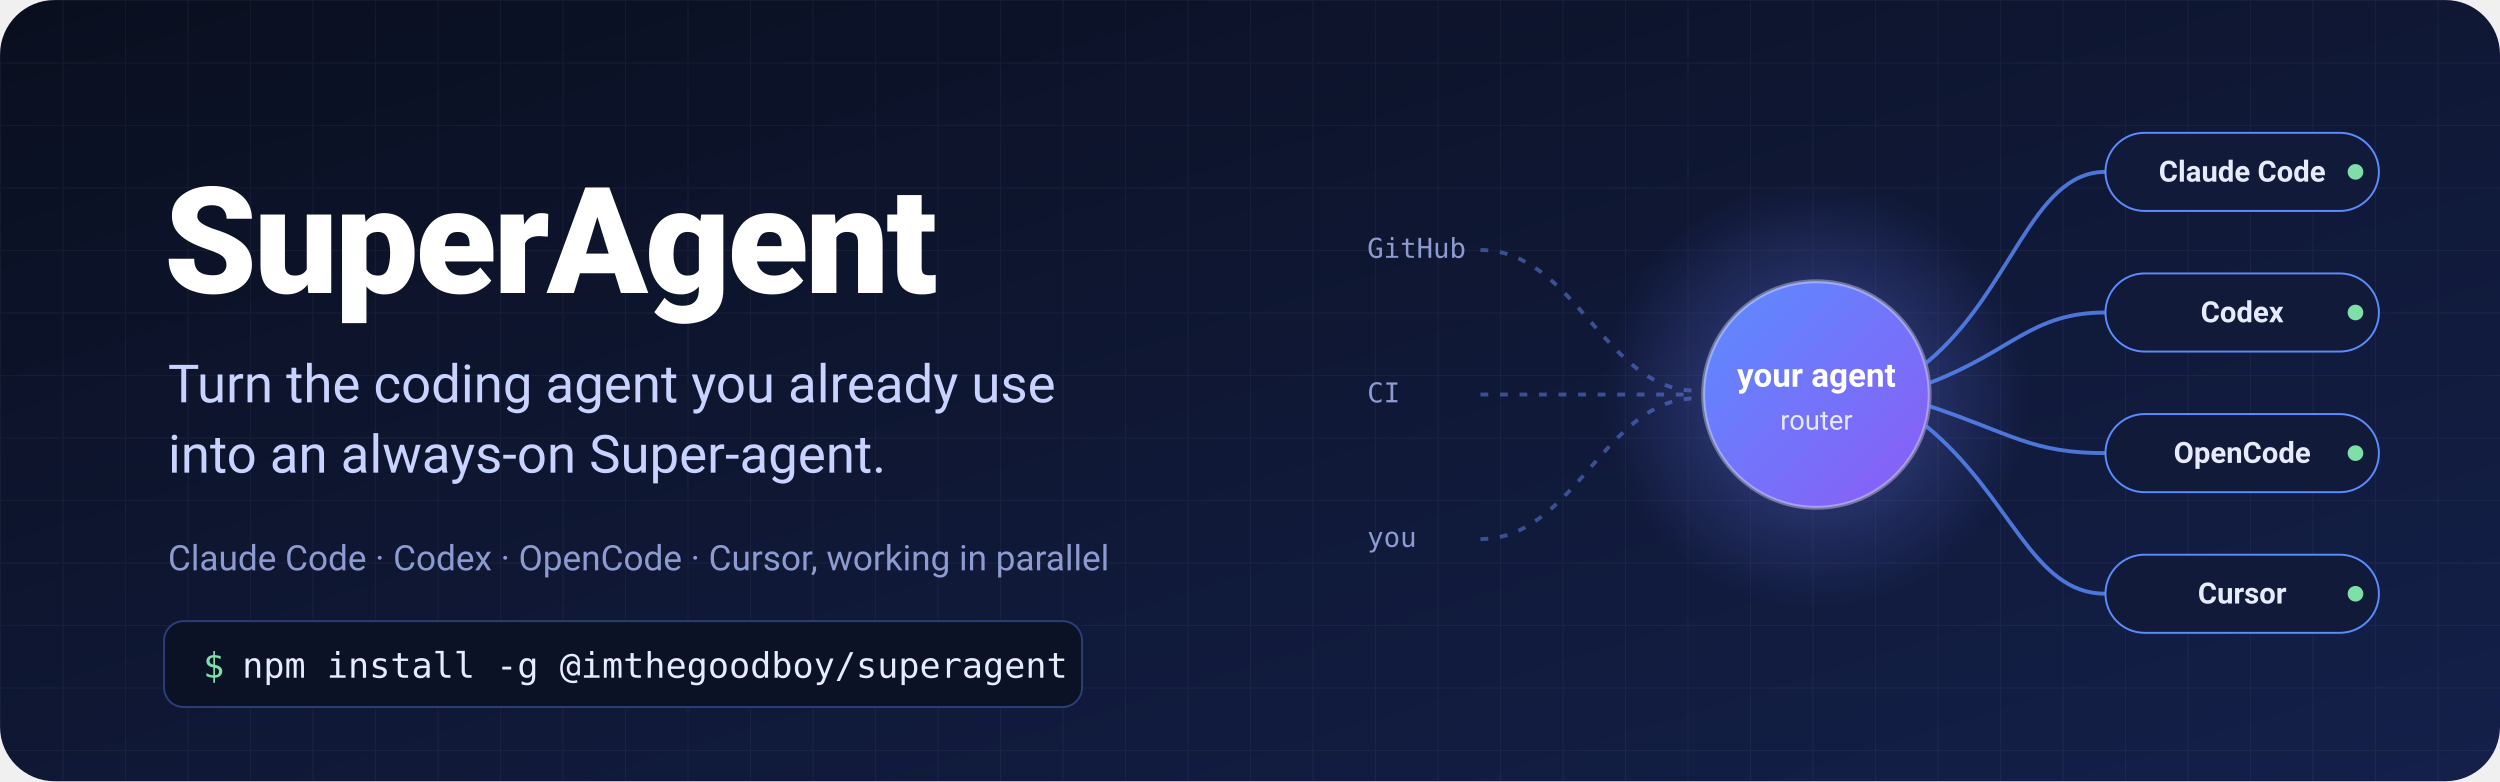
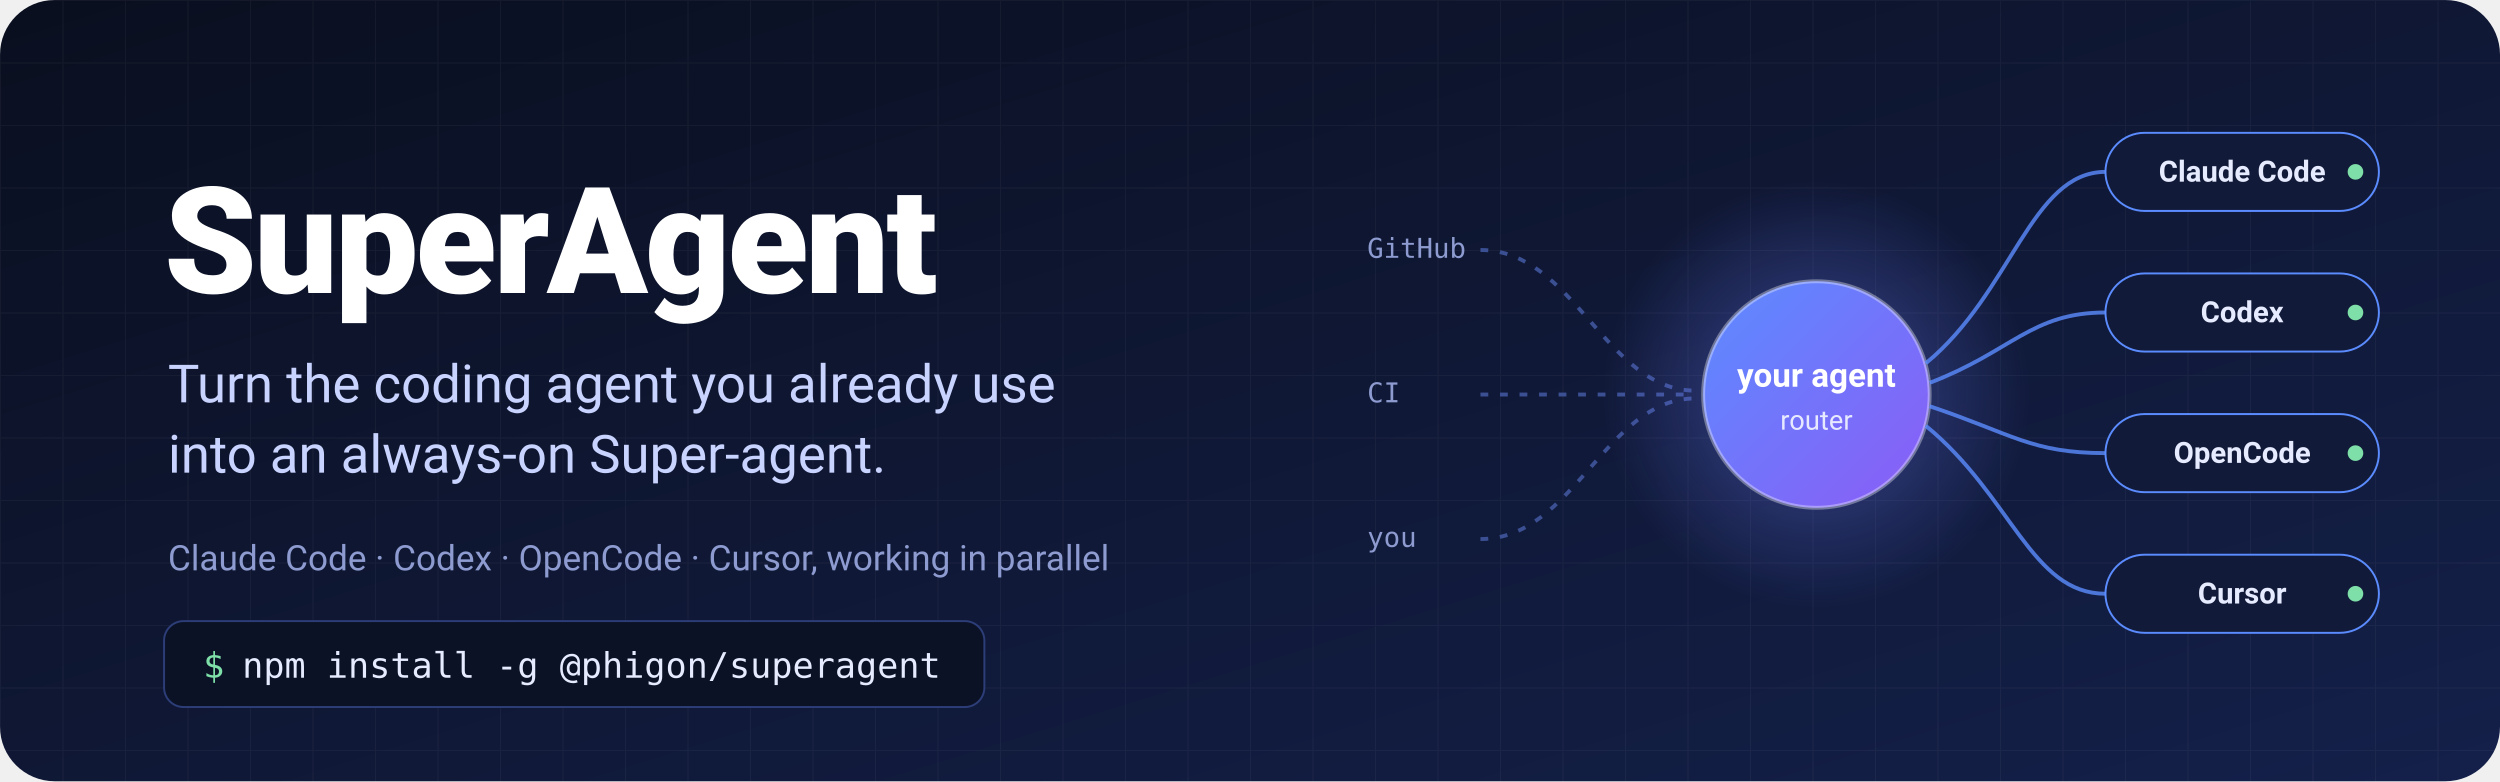
<svg xmlns="http://www.w3.org/2000/svg" width="1280" height="400" viewBox="0 0 1280 400" role="img" aria-label="SuperAgent: turn the coding agent you already use into an always-on Super-agent">
  <defs>
    <linearGradient id="bg" x1="0" y1="0" x2="1" y2="1">
      <stop offset="0" stop-color="#0a0f1f" />
      <stop offset="1" stop-color="#14204a" />
    </linearGradient>
    <linearGradient id="accent" x1="0" y1="0" x2="1" y2="1">
      <stop offset="0" stop-color="#5b8cff" />
      <stop offset="1" stop-color="#8b5cf6" />
    </linearGradient>
    <radialGradient id="glow" cx="0.5" cy="0.5" r="0.5">
      <stop offset="0" stop-color="#6d7dff" stop-opacity="0.45" />
      <stop offset="1" stop-color="#6d7dff" stop-opacity="0" />
    </radialGradient>
    <pattern id="grid" width="32" height="32" patternUnits="userSpaceOnUse">
      <path d="M32 0H0V32" fill="none" stroke="#ffffff" stroke-opacity="0.04" />
    </pattern>
  </defs>
  <rect width="1280" height="400" rx="28" fill="url(#bg)" />
  <rect width="1280" height="400" rx="28" fill="url(#grid)" />
  <g font-family="ui-sans-serif, -apple-system, 'Segoe UI', Roboto, Helvetica, Arial, sans-serif">
    <text x="84" y="150" font-size="76" font-weight="800" fill="#ffffff" letter-spacing="-1.5">SuperAgent</text>
    <text x="86" y="206" font-size="27" fill="#c9d3ff">Turn the coding agent you already use</text>
    <text x="86" y="242" font-size="27" fill="#c9d3ff">into an always-on Super-agent.</text>
    <text x="86" y="292" font-size="18" fill="#8d9bd0">Claude Code · Codex · OpenCode · Cursor, working in parallel</text>
  </g>
  <g font-family="ui-monospace, 'Cascadia Mono', Menlo, Consolas, monospace">
-     <rect x="84" y="318" width="470" height="44" rx="10" fill="#0b1226" stroke="#2c3d78" />
+     <rect x="84" y="318" width="420" height="44" rx="10" fill="#0b1226" stroke="#2c3d78" />
    <text x="104" y="347" font-size="18" fill="#7ee0a8">$</text>
-     <text x="124" y="347" font-size="18" fill="#e6ebff">npm install -g @imthegoodboy/superagent</text>
+     <text x="124" y="347" font-size="18" fill="#e6ebff">npm install -g @phigon/superagent</text>
  </g>
  <g font-family="ui-monospace, 'Cascadia Mono', Menlo, Consolas, monospace" font-size="14" fill="#8d9bd0">
    <text x="700" y="132">GitHub</text>
    <text x="700" y="206">CI</text>
    <text x="700" y="280">you</text>
  </g>
  <g stroke="#3b4f93" stroke-width="2" fill="none" stroke-dasharray="4 6">
    <path d="M758 128 C 806 128, 822 200, 868 200" />
    <path d="M758 202 L 868 202" />
    <path d="M758 276 C 806 276, 822 204, 868 204" />
  </g>
  <circle cx="930" cy="202" r="110" fill="url(#glow)" />
  <circle cx="930" cy="202" r="58" fill="url(#accent)" />
  <circle cx="930" cy="202" r="58" fill="none" stroke="#ffffff" stroke-opacity="0.35" stroke-width="2" />
  <text x="930" y="198" text-anchor="middle" font-family="ui-sans-serif, -apple-system, 'Segoe UI', Roboto, Helvetica, Arial, sans-serif" font-size="17" font-weight="700" fill="#ffffff">your agent</text>
  <text x="930" y="220" text-anchor="middle" font-family="ui-sans-serif, -apple-system, 'Segoe UI', Roboto, Helvetica, Arial, sans-serif" font-size="14" fill="#e7e9ff">router</text>
  <g stroke="#5b8cff" stroke-width="2" fill="none" stroke-opacity="0.8">
    <path d="M986 186 C 1030 150, 1040 88, 1078 88" />
    <path d="M988 196 C 1030 180, 1040 160, 1078 160" />
    <path d="M988 208 C 1030 222, 1040 232, 1078 232" />
    <path d="M986 218 C 1030 254, 1040 304, 1078 304" />
  </g>
  <g font-family="ui-sans-serif, -apple-system, 'Segoe UI', Roboto, Helvetica, Arial, sans-serif" font-size="15" font-weight="600">
    <rect x="1078" y="68" width="140" height="40" rx="20" fill="#111a38" stroke="#5b8cff" />
    <text x="1148" y="93" text-anchor="middle" fill="#e6ebff">Claude Code</text>
    <rect x="1078" y="140" width="140" height="40" rx="20" fill="#111a38" stroke="#5b8cff" />
    <text x="1148" y="165" text-anchor="middle" fill="#e6ebff">Codex</text>
    <rect x="1078" y="212" width="140" height="40" rx="20" fill="#111a38" stroke="#5b8cff" />
    <text x="1148" y="237" text-anchor="middle" fill="#e6ebff">OpenCode</text>
    <rect x="1078" y="284" width="140" height="40" rx="20" fill="#111a38" stroke="#5b8cff" />
    <text x="1148" y="309" text-anchor="middle" fill="#e6ebff">Cursor</text>
  </g>
  <g fill="#7ee0a8">
    <circle cx="1206" cy="88" r="4" />
    <circle cx="1206" cy="160" r="4" />
    <circle cx="1206" cy="232" r="4" />
    <circle cx="1206" cy="304" r="4" />
  </g>
</svg>
